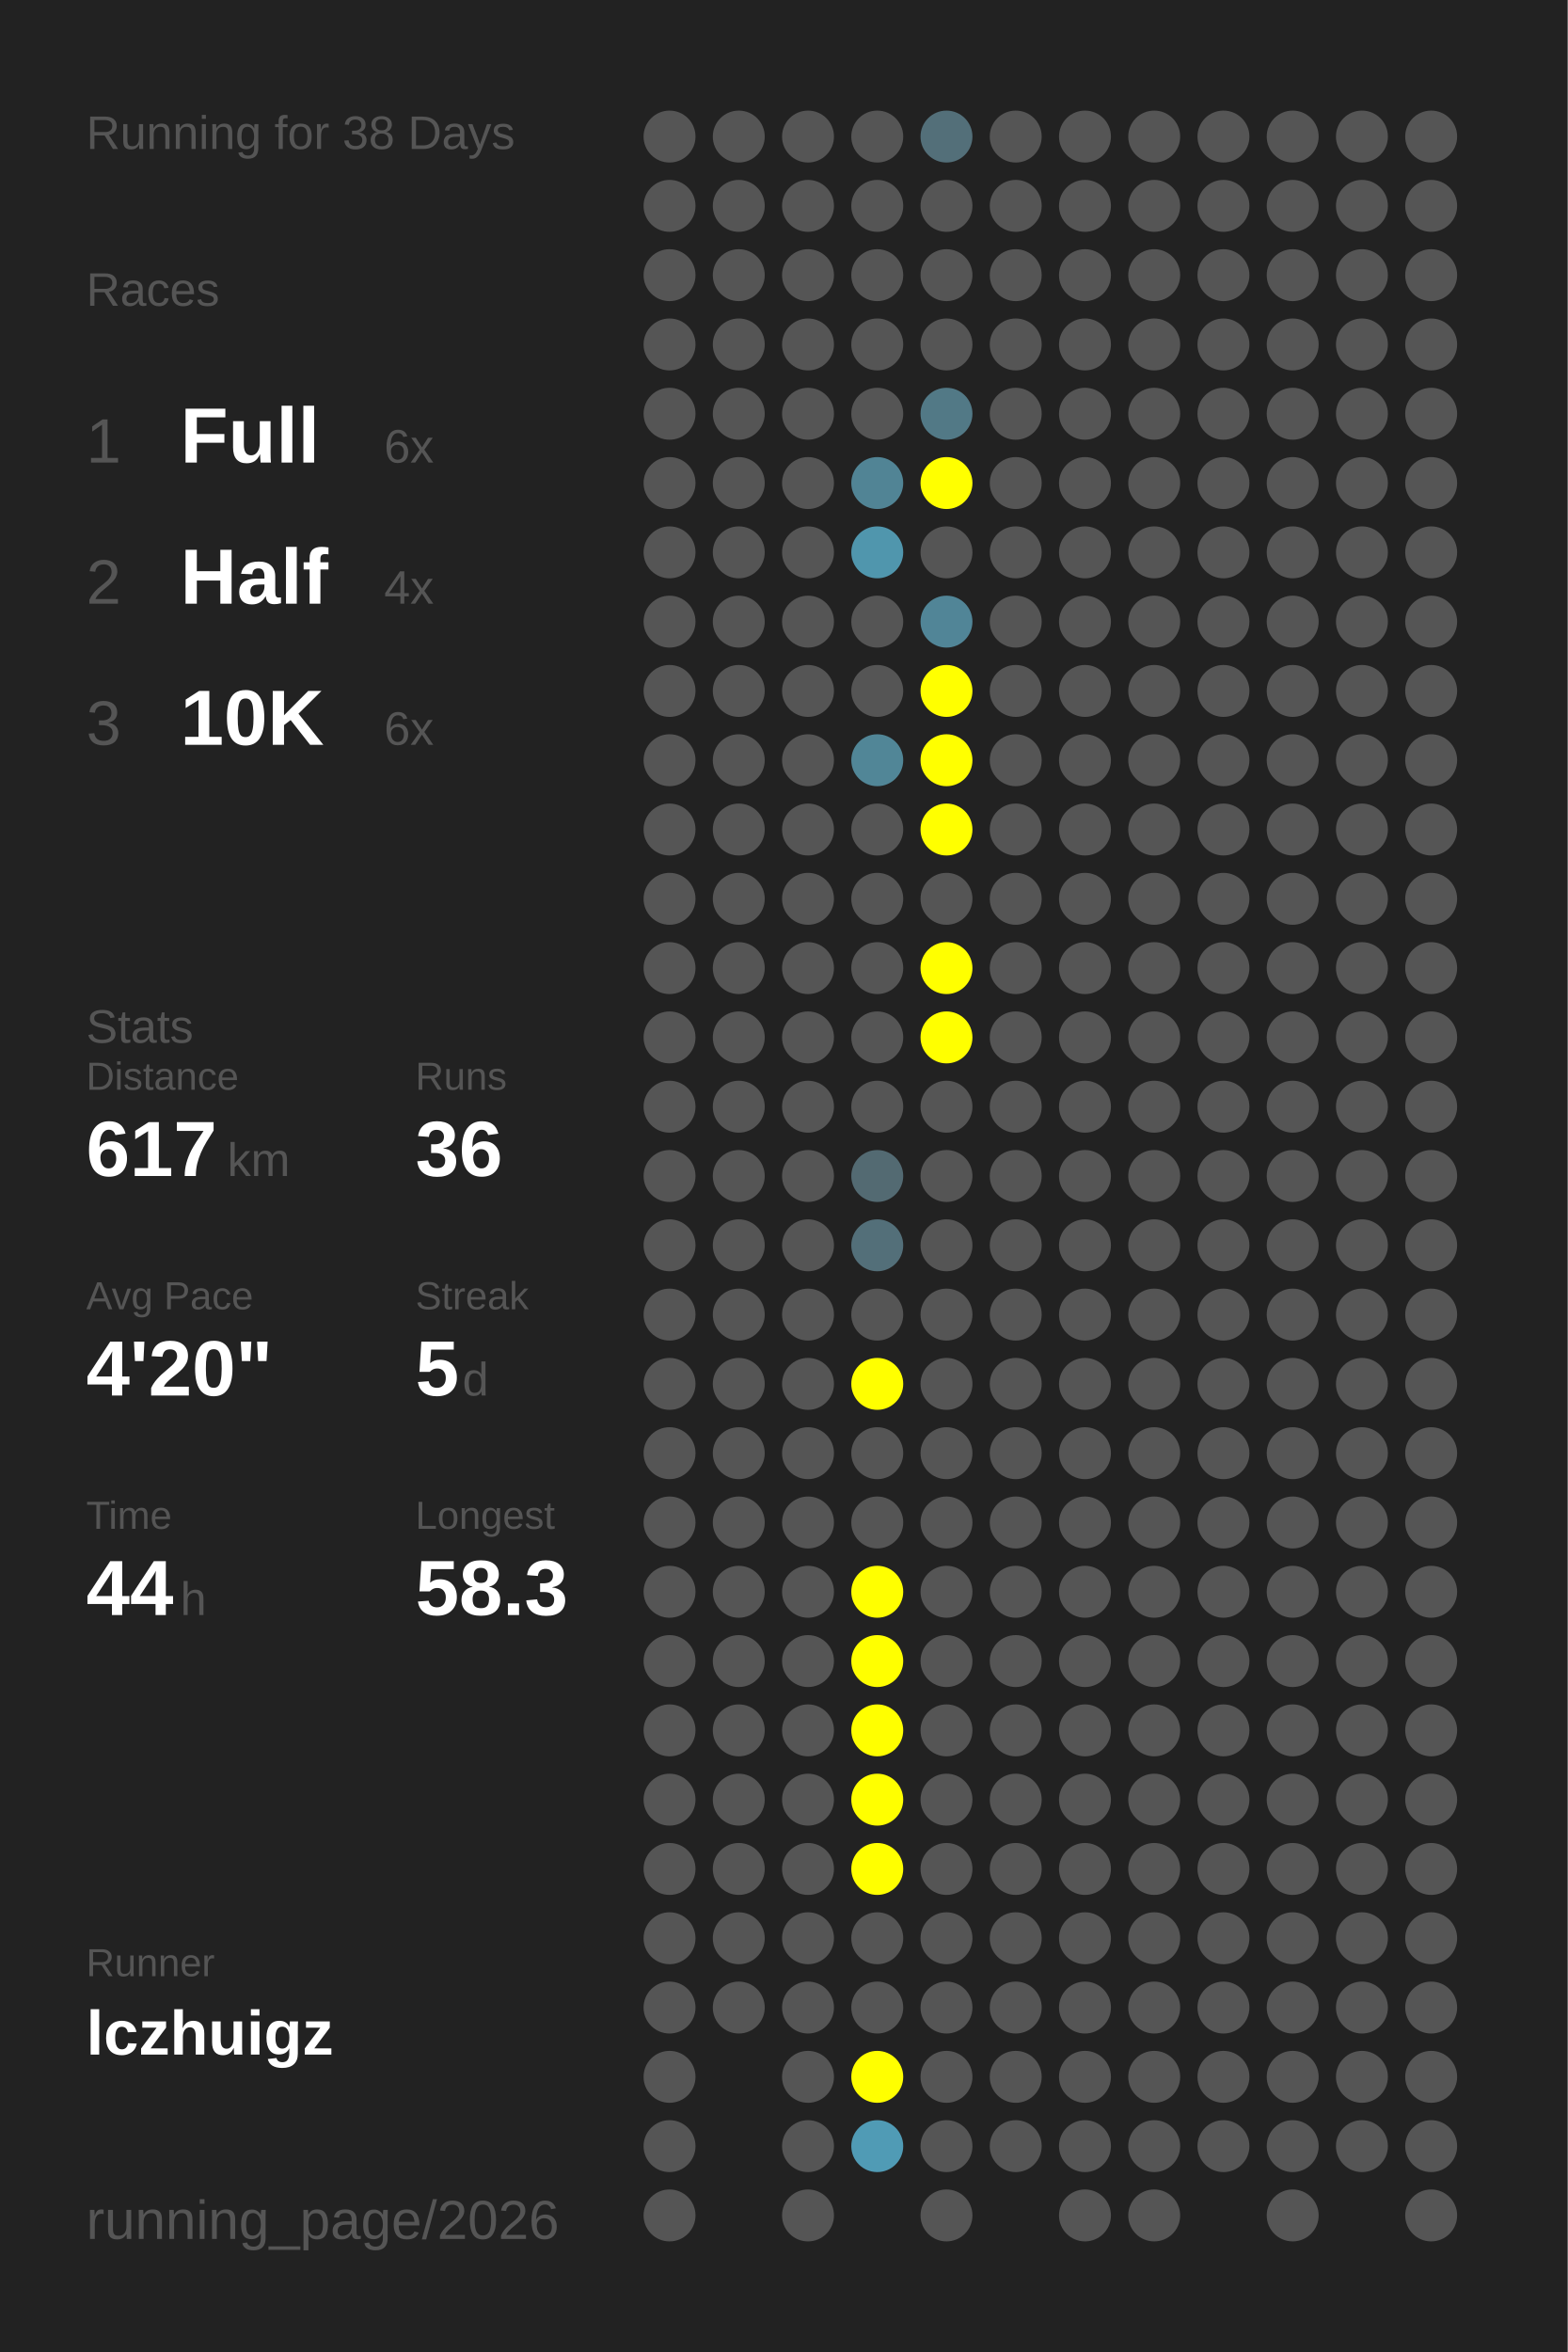
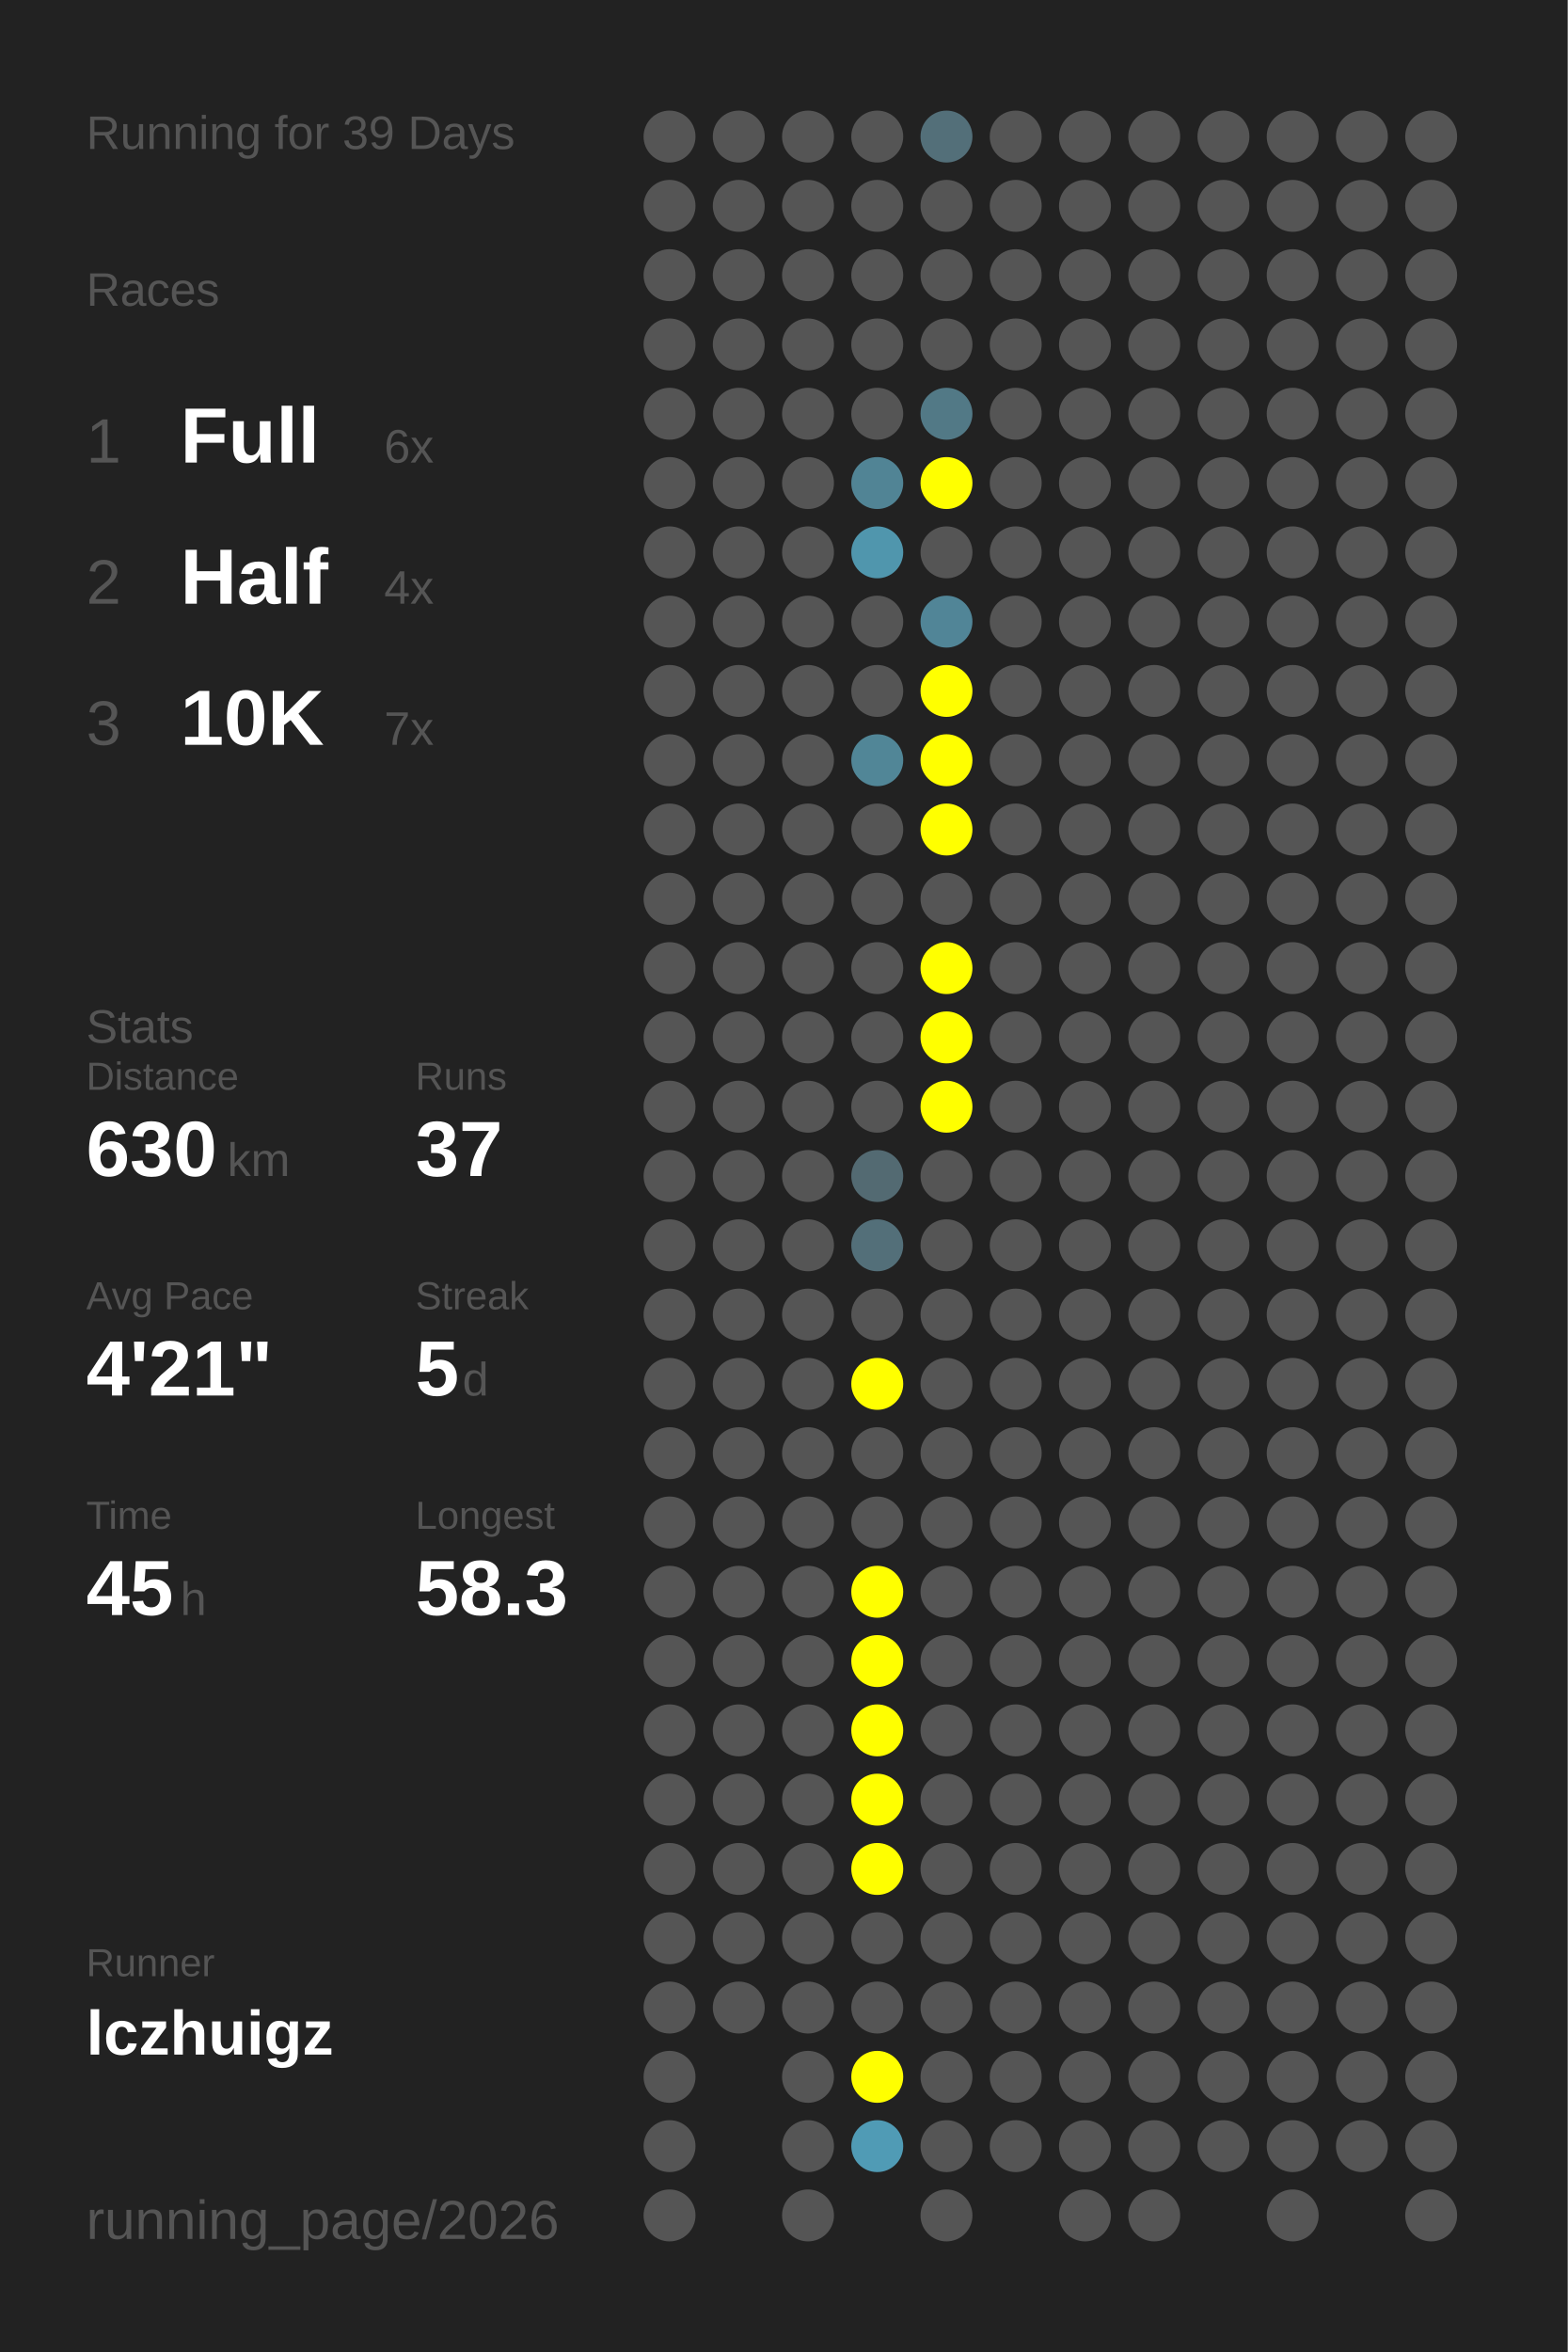
<svg xmlns="http://www.w3.org/2000/svg" baseProfile="full" height="300mm" version="1.1" viewBox="0,0,200,300" width="200mm">
  <defs />
  <rect fill="#222222" height="300" width="200" x="0" y="0" />
-   <text fill="#555555" style="font-size:6px; font-family:Arial;" x="11" y="19">Running for 38 Days</text>
+   <text fill="#555555" style="font-size:6px; font-family:Arial;" x="11" y="19">Running for 39 Days</text>
  <text fill="#555555" style="font-size:6px; font-family:Arial;" x="11" y="39">Races</text>
  <text fill="#555555" style="font-size:8px; font-family:Arial;" x="11" y="59">1</text>
  <text fill="#FFFFFF" style="font-size:10px; font-family:Arial; font-weight:bold;" x="23" y="59">Full</text>
  <text fill="#555555" style="font-size:6px; font-family:Arial;" x="49" y="59">6x</text>
  <text fill="#555555" style="font-size:8px; font-family:Arial;" x="11" y="77">2</text>
  <text fill="#FFFFFF" style="font-size:10px; font-family:Arial; font-weight:bold;" x="23" y="77">Half</text>
  <text fill="#555555" style="font-size:6px; font-family:Arial;" x="49" y="77">4x</text>
  <text fill="#555555" style="font-size:8px; font-family:Arial;" x="11" y="95">3</text>
  <text fill="#FFFFFF" style="font-size:10px; font-family:Arial; font-weight:bold;" x="23" y="95">10K</text>
-   <text fill="#555555" style="font-size:6px; font-family:Arial;" x="49" y="95">6x</text>
+   <text fill="#555555" style="font-size:6px; font-family:Arial;" x="49" y="95">7x</text>
  <text fill="#555555" style="font-size:6px; font-family:Arial;" x="11" y="133">Stats</text>
  <text fill="#555555" style="font-size:5px; font-family:Arial;" x="11" y="139">Distance</text>
-   <text fill="#FFFFFF" style="font-size:10px; font-family:Arial; font-weight:bold;" x="11" y="150">617</text>
+   <text fill="#FFFFFF" style="font-size:10px; font-family:Arial; font-weight:bold;" x="11" y="150">630</text>
  <text fill="#555555" style="font-size:6px; font-family:Arial;" x="29" y="150">km</text>
  <text fill="#555555" style="font-size:5px; font-family:Arial;" x="53" y="139">Runs</text>
-   <text fill="#FFFFFF" style="font-size:10px; font-family:Arial; font-weight:bold;" x="53" y="150">36</text>
+   <text fill="#FFFFFF" style="font-size:10px; font-family:Arial; font-weight:bold;" x="53" y="150">37</text>
  <text fill="#555555" style="font-size:5px; font-family:Arial;" x="11" y="167">Avg Pace</text>
-   <text fill="#FFFFFF" style="font-size:10px; font-family:Arial; font-weight:bold;" x="11" y="178">4'20"</text>
+   <text fill="#FFFFFF" style="font-size:10px; font-family:Arial; font-weight:bold;" x="11" y="178">4'21"</text>
  <text fill="#555555" style="font-size:5px; font-family:Arial;" x="53" y="167">Streak</text>
  <text fill="#FFFFFF" style="font-size:10px; font-family:Arial; font-weight:bold;" x="53" y="178">5</text>
  <text fill="#555555" style="font-size:6px; font-family:Arial;" x="59" y="178">d</text>
  <text fill="#555555" style="font-size:5px; font-family:Arial;" x="11" y="195">Time</text>
-   <text fill="#FFFFFF" style="font-size:10px; font-family:Arial; font-weight:bold;" x="11" y="206">44</text>
+   <text fill="#FFFFFF" style="font-size:10px; font-family:Arial; font-weight:bold;" x="11" y="206">45</text>
  <text fill="#555555" style="font-size:6px; font-family:Arial;" x="23" y="206">h</text>
  <text fill="#555555" style="font-size:5px; font-family:Arial;" x="53" y="195">Longest</text>
  <text fill="#FFFFFF" style="font-size:10px; font-family:Arial; font-weight:bold;" x="53" y="206">58.3</text>
  <text fill="#555555" style="font-size:5px; font-family:Arial;" x="11" y="252.065">Runner</text>
  <text fill="#FFFFFF" style="font-size:8px; font-family:Arial; font-weight:bold;" x="11" y="262.065">lczhuigz</text>
  <text fill="#555555" style="font-size:7px; font-family:Arial;" x="11" y="285.581">running_page/2026</text>
  <circle cx="85.417" cy="17.419" fill="#555555" r="3.312" />
  <circle cx="85.417" cy="26.258" fill="#555555" r="3.312" />
  <circle cx="85.417" cy="35.097" fill="#555555" r="3.312" />
  <circle cx="85.417" cy="43.935" fill="#555555" r="3.312" />
  <circle cx="85.417" cy="52.774" fill="#555555" r="3.312" />
  <circle cx="85.417" cy="61.613" fill="#555555" r="3.312" />
  <circle cx="85.417" cy="70.452" fill="#555555" r="3.312" />
  <circle cx="85.417" cy="79.29" fill="#555555" r="3.312" />
  <circle cx="85.417" cy="88.129" fill="#555555" r="3.312" />
  <circle cx="85.417" cy="96.968" fill="#555555" r="3.312" />
  <circle cx="85.417" cy="105.806" fill="#555555" r="3.312" />
  <circle cx="85.417" cy="114.645" fill="#555555" r="3.312" />
  <circle cx="85.417" cy="123.484" fill="#555555" r="3.312" />
  <circle cx="85.417" cy="132.323" fill="#555555" r="3.312" />
  <circle cx="85.417" cy="141.161" fill="#555555" r="3.312" />
  <circle cx="85.417" cy="150" fill="#555555" r="3.312" />
  <circle cx="85.417" cy="158.839" fill="#555555" r="3.312" />
  <circle cx="85.417" cy="167.677" fill="#555555" r="3.312" />
  <circle cx="85.417" cy="176.516" fill="#555555" r="3.312" />
  <circle cx="85.417" cy="185.355" fill="#555555" r="3.312" />
  <circle cx="85.417" cy="194.194" fill="#555555" r="3.312" />
  <circle cx="85.417" cy="203.032" fill="#555555" r="3.312" />
  <circle cx="85.417" cy="211.871" fill="#555555" r="3.312" />
  <circle cx="85.417" cy="220.71" fill="#555555" r="3.312" />
  <circle cx="85.417" cy="229.548" fill="#555555" r="3.312" />
  <circle cx="85.417" cy="238.387" fill="#555555" r="3.312" />
  <circle cx="85.417" cy="247.226" fill="#555555" r="3.312" />
  <circle cx="85.417" cy="256.065" fill="#555555" r="3.312" />
  <circle cx="85.417" cy="264.903" fill="#555555" r="3.312" />
  <circle cx="85.417" cy="273.742" fill="#555555" r="3.312" />
  <circle cx="85.417" cy="282.581" fill="#555555" r="3.312" />
  <circle cx="94.25" cy="17.419" fill="#555555" r="3.312" />
  <circle cx="94.25" cy="26.258" fill="#555555" r="3.312" />
  <circle cx="94.25" cy="35.097" fill="#555555" r="3.312" />
  <circle cx="94.25" cy="43.935" fill="#555555" r="3.312" />
  <circle cx="94.25" cy="52.774" fill="#555555" r="3.312" />
  <circle cx="94.25" cy="61.613" fill="#555555" r="3.312" />
  <circle cx="94.25" cy="70.452" fill="#555555" r="3.312" />
  <circle cx="94.25" cy="79.29" fill="#555555" r="3.312" />
  <circle cx="94.25" cy="88.129" fill="#555555" r="3.312" />
  <circle cx="94.25" cy="96.968" fill="#555555" r="3.312" />
  <circle cx="94.25" cy="105.806" fill="#555555" r="3.312" />
  <circle cx="94.25" cy="114.645" fill="#555555" r="3.312" />
  <circle cx="94.25" cy="123.484" fill="#555555" r="3.312" />
  <circle cx="94.25" cy="132.323" fill="#555555" r="3.312" />
  <circle cx="94.25" cy="141.161" fill="#555555" r="3.312" />
  <circle cx="94.25" cy="150" fill="#555555" r="3.312" />
  <circle cx="94.25" cy="158.839" fill="#555555" r="3.312" />
  <circle cx="94.25" cy="167.677" fill="#555555" r="3.312" />
  <circle cx="94.25" cy="176.516" fill="#555555" r="3.312" />
  <circle cx="94.25" cy="185.355" fill="#555555" r="3.312" />
  <circle cx="94.25" cy="194.194" fill="#555555" r="3.312" />
  <circle cx="94.25" cy="203.032" fill="#555555" r="3.312" />
  <circle cx="94.25" cy="211.871" fill="#555555" r="3.312" />
  <circle cx="94.25" cy="220.71" fill="#555555" r="3.312" />
  <circle cx="94.25" cy="229.548" fill="#555555" r="3.312" />
  <circle cx="94.25" cy="238.387" fill="#555555" r="3.312" />
  <circle cx="94.25" cy="247.226" fill="#555555" r="3.312" />
  <circle cx="94.25" cy="256.065" fill="#555555" r="3.312" />
  <circle cx="103.083" cy="17.419" fill="#555555" r="3.312" />
  <circle cx="103.083" cy="26.258" fill="#555555" r="3.312" />
  <circle cx="103.083" cy="35.097" fill="#555555" r="3.312" />
  <circle cx="103.083" cy="43.935" fill="#555555" r="3.312" />
  <circle cx="103.083" cy="52.774" fill="#555555" r="3.312" />
  <circle cx="103.083" cy="61.613" fill="#555555" r="3.312" />
  <circle cx="103.083" cy="70.452" fill="#555555" r="3.312" />
  <circle cx="103.083" cy="79.29" fill="#555555" r="3.312" />
  <circle cx="103.083" cy="88.129" fill="#555555" r="3.312" />
  <circle cx="103.083" cy="96.968" fill="#555555" r="3.312" />
  <circle cx="103.083" cy="105.806" fill="#555555" r="3.312" />
  <circle cx="103.083" cy="114.645" fill="#555555" r="3.312" />
  <circle cx="103.083" cy="123.484" fill="#555555" r="3.312" />
  <circle cx="103.083" cy="132.323" fill="#555555" r="3.312" />
  <circle cx="103.083" cy="141.161" fill="#555555" r="3.312" />
  <circle cx="103.083" cy="150" fill="#555555" r="3.312" />
  <circle cx="103.083" cy="158.839" fill="#555555" r="3.312" />
  <circle cx="103.083" cy="167.677" fill="#555555" r="3.312" />
  <circle cx="103.083" cy="176.516" fill="#555555" r="3.312" />
  <circle cx="103.083" cy="185.355" fill="#555555" r="3.312" />
  <circle cx="103.083" cy="194.194" fill="#555555" r="3.312" />
  <circle cx="103.083" cy="203.032" fill="#555555" r="3.312" />
  <circle cx="103.083" cy="211.871" fill="#555555" r="3.312" />
  <circle cx="103.083" cy="220.71" fill="#555555" r="3.312" />
  <circle cx="103.083" cy="229.548" fill="#555555" r="3.312" />
  <circle cx="103.083" cy="238.387" fill="#555555" r="3.312" />
  <circle cx="103.083" cy="247.226" fill="#555555" r="3.312" />
  <circle cx="103.083" cy="256.065" fill="#555555" r="3.312" />
  <circle cx="103.083" cy="264.903" fill="#555555" r="3.312" />
  <circle cx="103.083" cy="273.742" fill="#555555" r="3.312" />
  <circle cx="103.083" cy="282.581" fill="#555555" r="3.312" />
  <circle cx="111.917" cy="17.419" fill="#555555" r="3.312" />
  <circle cx="111.917" cy="26.258" fill="#555555" r="3.312" />
  <circle cx="111.917" cy="35.097" fill="#555555" r="3.312" />
  <circle cx="111.917" cy="43.935" fill="#555555" r="3.312" />
  <circle cx="111.917" cy="52.774" fill="#555555" r="3.312" />
  <circle cx="111.917" cy="61.613" fill="#518495" r="3.312" />
  <circle cx="111.917" cy="70.452" fill="#5096ad" r="3.312" />
  <circle cx="111.917" cy="79.29" fill="#555555" r="3.312" />
  <circle cx="111.917" cy="88.129" fill="#555555" r="3.312" />
  <circle cx="111.917" cy="96.968" fill="#518697" r="3.312" />
  <circle cx="111.917" cy="105.806" fill="#555555" r="3.312" />
  <circle cx="111.917" cy="114.645" fill="#555555" r="3.312" />
  <circle cx="111.917" cy="123.484" fill="#555555" r="3.312" />
  <circle cx="111.917" cy="132.323" fill="#555555" r="3.312" />
  <circle cx="111.917" cy="141.161" fill="#555555" r="3.312" />
  <circle cx="111.917" cy="150" fill="#536a72" r="3.312" />
  <circle cx="111.917" cy="158.839" fill="#536f79" r="3.312" />
  <circle cx="111.917" cy="167.677" fill="#555555" r="3.312" />
  <circle cx="111.917" cy="176.516" fill="#FFFF00" r="3.312" />
  <circle cx="111.917" cy="185.355" fill="#555555" r="3.312" />
  <circle cx="111.917" cy="194.194" fill="#555555" r="3.312" />
  <circle cx="111.917" cy="203.032" fill="#FFFF00" r="3.312" />
  <circle cx="111.917" cy="211.871" fill="#FFFF00" r="3.312" />
  <circle cx="111.917" cy="220.71" fill="#FFFF00" r="3.312" />
  <circle cx="111.917" cy="229.548" fill="#FFFF00" r="3.312" />
  <circle cx="111.917" cy="238.387" fill="#FFFF00" r="3.312" />
  <circle cx="111.917" cy="247.226" fill="#555555" r="3.312" />
  <circle cx="111.917" cy="256.065" fill="#555555" r="3.312" />
  <circle cx="111.917" cy="264.903" fill="#FFFF00" r="3.312" />
  <circle cx="111.917" cy="273.742" fill="#509bb5" r="3.312" />
  <circle cx="120.75" cy="17.419" fill="#536f79" r="3.312" />
  <circle cx="120.75" cy="26.258" fill="#555555" r="3.312" />
  <circle cx="120.75" cy="35.097" fill="#555555" r="3.312" />
  <circle cx="120.75" cy="43.935" fill="#555555" r="3.312" />
  <circle cx="120.75" cy="52.774" fill="#527986" r="3.312" />
  <circle cx="120.75" cy="61.613" fill="#FFFF00" r="3.312" />
  <circle cx="120.75" cy="70.452" fill="#555555" r="3.312" />
  <circle cx="120.75" cy="79.29" fill="#518597" r="3.312" />
  <circle cx="120.75" cy="88.129" fill="#FFFF00" r="3.312" />
  <circle cx="120.75" cy="96.968" fill="#FFFF00" r="3.312" />
  <circle cx="120.75" cy="105.806" fill="#FFFF00" r="3.312" />
  <circle cx="120.75" cy="114.645" fill="#555555" r="3.312" />
  <circle cx="120.75" cy="123.484" fill="#FFFF00" r="3.312" />
  <circle cx="120.75" cy="132.323" fill="#FFFF00" r="3.312" />
-   <circle cx="120.75" cy="141.161" fill="#555555" r="3.312" />
+   <circle cx="120.75" cy="141.161" fill="#FFFF00" r="3.312" />
  <circle cx="120.75" cy="150" fill="#555555" r="3.312" />
  <circle cx="120.75" cy="158.839" fill="#555555" r="3.312" />
  <circle cx="120.75" cy="167.677" fill="#555555" r="3.312" />
  <circle cx="120.75" cy="176.516" fill="#555555" r="3.312" />
  <circle cx="120.75" cy="185.355" fill="#555555" r="3.312" />
  <circle cx="120.75" cy="194.194" fill="#555555" r="3.312" />
  <circle cx="120.75" cy="203.032" fill="#555555" r="3.312" />
  <circle cx="120.75" cy="211.871" fill="#555555" r="3.312" />
  <circle cx="120.75" cy="220.71" fill="#555555" r="3.312" />
  <circle cx="120.75" cy="229.548" fill="#555555" r="3.312" />
  <circle cx="120.75" cy="238.387" fill="#555555" r="3.312" />
  <circle cx="120.75" cy="247.226" fill="#555555" r="3.312" />
  <circle cx="120.75" cy="256.065" fill="#555555" r="3.312" />
  <circle cx="120.75" cy="264.903" fill="#555555" r="3.312" />
  <circle cx="120.75" cy="273.742" fill="#555555" r="3.312" />
  <circle cx="120.75" cy="282.581" fill="#555555" r="3.312" />
  <circle cx="129.583" cy="17.419" fill="#555555" r="3.312" />
  <circle cx="129.583" cy="26.258" fill="#555555" r="3.312" />
  <circle cx="129.583" cy="35.097" fill="#555555" r="3.312" />
  <circle cx="129.583" cy="43.935" fill="#555555" r="3.312" />
  <circle cx="129.583" cy="52.774" fill="#555555" r="3.312" />
  <circle cx="129.583" cy="61.613" fill="#555555" r="3.312" />
  <circle cx="129.583" cy="70.452" fill="#555555" r="3.312" />
  <circle cx="129.583" cy="79.29" fill="#555555" r="3.312" />
  <circle cx="129.583" cy="88.129" fill="#555555" r="3.312" />
  <circle cx="129.583" cy="96.968" fill="#555555" r="3.312" />
  <circle cx="129.583" cy="105.806" fill="#555555" r="3.312" />
  <circle cx="129.583" cy="114.645" fill="#555555" r="3.312" />
  <circle cx="129.583" cy="123.484" fill="#555555" r="3.312" />
  <circle cx="129.583" cy="132.323" fill="#555555" r="3.312" />
  <circle cx="129.583" cy="141.161" fill="#555555" r="3.312" />
  <circle cx="129.583" cy="150" fill="#555555" r="3.312" />
  <circle cx="129.583" cy="158.839" fill="#555555" r="3.312" />
  <circle cx="129.583" cy="167.677" fill="#555555" r="3.312" />
  <circle cx="129.583" cy="176.516" fill="#555555" r="3.312" />
  <circle cx="129.583" cy="185.355" fill="#555555" r="3.312" />
  <circle cx="129.583" cy="194.194" fill="#555555" r="3.312" />
  <circle cx="129.583" cy="203.032" fill="#555555" r="3.312" />
  <circle cx="129.583" cy="211.871" fill="#555555" r="3.312" />
  <circle cx="129.583" cy="220.71" fill="#555555" r="3.312" />
  <circle cx="129.583" cy="229.548" fill="#555555" r="3.312" />
  <circle cx="129.583" cy="238.387" fill="#555555" r="3.312" />
  <circle cx="129.583" cy="247.226" fill="#555555" r="3.312" />
  <circle cx="129.583" cy="256.065" fill="#555555" r="3.312" />
  <circle cx="129.583" cy="264.903" fill="#555555" r="3.312" />
  <circle cx="129.583" cy="273.742" fill="#555555" r="3.312" />
  <circle cx="138.417" cy="17.419" fill="#555555" r="3.312" />
  <circle cx="138.417" cy="26.258" fill="#555555" r="3.312" />
  <circle cx="138.417" cy="35.097" fill="#555555" r="3.312" />
  <circle cx="138.417" cy="43.935" fill="#555555" r="3.312" />
  <circle cx="138.417" cy="52.774" fill="#555555" r="3.312" />
  <circle cx="138.417" cy="61.613" fill="#555555" r="3.312" />
  <circle cx="138.417" cy="70.452" fill="#555555" r="3.312" />
  <circle cx="138.417" cy="79.29" fill="#555555" r="3.312" />
  <circle cx="138.417" cy="88.129" fill="#555555" r="3.312" />
  <circle cx="138.417" cy="96.968" fill="#555555" r="3.312" />
  <circle cx="138.417" cy="105.806" fill="#555555" r="3.312" />
  <circle cx="138.417" cy="114.645" fill="#555555" r="3.312" />
  <circle cx="138.417" cy="123.484" fill="#555555" r="3.312" />
  <circle cx="138.417" cy="132.323" fill="#555555" r="3.312" />
  <circle cx="138.417" cy="141.161" fill="#555555" r="3.312" />
  <circle cx="138.417" cy="150" fill="#555555" r="3.312" />
  <circle cx="138.417" cy="158.839" fill="#555555" r="3.312" />
  <circle cx="138.417" cy="167.677" fill="#555555" r="3.312" />
  <circle cx="138.417" cy="176.516" fill="#555555" r="3.312" />
  <circle cx="138.417" cy="185.355" fill="#555555" r="3.312" />
  <circle cx="138.417" cy="194.194" fill="#555555" r="3.312" />
  <circle cx="138.417" cy="203.032" fill="#555555" r="3.312" />
  <circle cx="138.417" cy="211.871" fill="#555555" r="3.312" />
  <circle cx="138.417" cy="220.71" fill="#555555" r="3.312" />
  <circle cx="138.417" cy="229.548" fill="#555555" r="3.312" />
  <circle cx="138.417" cy="238.387" fill="#555555" r="3.312" />
  <circle cx="138.417" cy="247.226" fill="#555555" r="3.312" />
  <circle cx="138.417" cy="256.065" fill="#555555" r="3.312" />
  <circle cx="138.417" cy="264.903" fill="#555555" r="3.312" />
  <circle cx="138.417" cy="273.742" fill="#555555" r="3.312" />
  <circle cx="138.417" cy="282.581" fill="#555555" r="3.312" />
  <circle cx="147.25" cy="17.419" fill="#555555" r="3.312" />
  <circle cx="147.25" cy="26.258" fill="#555555" r="3.312" />
  <circle cx="147.25" cy="35.097" fill="#555555" r="3.312" />
  <circle cx="147.25" cy="43.935" fill="#555555" r="3.312" />
  <circle cx="147.25" cy="52.774" fill="#555555" r="3.312" />
  <circle cx="147.25" cy="61.613" fill="#555555" r="3.312" />
  <circle cx="147.25" cy="70.452" fill="#555555" r="3.312" />
  <circle cx="147.25" cy="79.29" fill="#555555" r="3.312" />
  <circle cx="147.25" cy="88.129" fill="#555555" r="3.312" />
  <circle cx="147.25" cy="96.968" fill="#555555" r="3.312" />
  <circle cx="147.25" cy="105.806" fill="#555555" r="3.312" />
  <circle cx="147.25" cy="114.645" fill="#555555" r="3.312" />
  <circle cx="147.25" cy="123.484" fill="#555555" r="3.312" />
  <circle cx="147.25" cy="132.323" fill="#555555" r="3.312" />
  <circle cx="147.25" cy="141.161" fill="#555555" r="3.312" />
  <circle cx="147.25" cy="150" fill="#555555" r="3.312" />
  <circle cx="147.25" cy="158.839" fill="#555555" r="3.312" />
  <circle cx="147.25" cy="167.677" fill="#555555" r="3.312" />
  <circle cx="147.25" cy="176.516" fill="#555555" r="3.312" />
  <circle cx="147.25" cy="185.355" fill="#555555" r="3.312" />
  <circle cx="147.25" cy="194.194" fill="#555555" r="3.312" />
  <circle cx="147.25" cy="203.032" fill="#555555" r="3.312" />
  <circle cx="147.25" cy="211.871" fill="#555555" r="3.312" />
  <circle cx="147.25" cy="220.71" fill="#555555" r="3.312" />
  <circle cx="147.25" cy="229.548" fill="#555555" r="3.312" />
  <circle cx="147.25" cy="238.387" fill="#555555" r="3.312" />
  <circle cx="147.25" cy="247.226" fill="#555555" r="3.312" />
  <circle cx="147.25" cy="256.065" fill="#555555" r="3.312" />
  <circle cx="147.25" cy="264.903" fill="#555555" r="3.312" />
  <circle cx="147.25" cy="273.742" fill="#555555" r="3.312" />
  <circle cx="147.25" cy="282.581" fill="#555555" r="3.312" />
  <circle cx="156.083" cy="17.419" fill="#555555" r="3.312" />
  <circle cx="156.083" cy="26.258" fill="#555555" r="3.312" />
  <circle cx="156.083" cy="35.097" fill="#555555" r="3.312" />
  <circle cx="156.083" cy="43.935" fill="#555555" r="3.312" />
  <circle cx="156.083" cy="52.774" fill="#555555" r="3.312" />
  <circle cx="156.083" cy="61.613" fill="#555555" r="3.312" />
  <circle cx="156.083" cy="70.452" fill="#555555" r="3.312" />
  <circle cx="156.083" cy="79.29" fill="#555555" r="3.312" />
  <circle cx="156.083" cy="88.129" fill="#555555" r="3.312" />
  <circle cx="156.083" cy="96.968" fill="#555555" r="3.312" />
  <circle cx="156.083" cy="105.806" fill="#555555" r="3.312" />
  <circle cx="156.083" cy="114.645" fill="#555555" r="3.312" />
  <circle cx="156.083" cy="123.484" fill="#555555" r="3.312" />
  <circle cx="156.083" cy="132.323" fill="#555555" r="3.312" />
  <circle cx="156.083" cy="141.161" fill="#555555" r="3.312" />
  <circle cx="156.083" cy="150" fill="#555555" r="3.312" />
  <circle cx="156.083" cy="158.839" fill="#555555" r="3.312" />
  <circle cx="156.083" cy="167.677" fill="#555555" r="3.312" />
  <circle cx="156.083" cy="176.516" fill="#555555" r="3.312" />
  <circle cx="156.083" cy="185.355" fill="#555555" r="3.312" />
  <circle cx="156.083" cy="194.194" fill="#555555" r="3.312" />
  <circle cx="156.083" cy="203.032" fill="#555555" r="3.312" />
  <circle cx="156.083" cy="211.871" fill="#555555" r="3.312" />
  <circle cx="156.083" cy="220.71" fill="#555555" r="3.312" />
  <circle cx="156.083" cy="229.548" fill="#555555" r="3.312" />
  <circle cx="156.083" cy="238.387" fill="#555555" r="3.312" />
  <circle cx="156.083" cy="247.226" fill="#555555" r="3.312" />
  <circle cx="156.083" cy="256.065" fill="#555555" r="3.312" />
  <circle cx="156.083" cy="264.903" fill="#555555" r="3.312" />
  <circle cx="156.083" cy="273.742" fill="#555555" r="3.312" />
  <circle cx="164.917" cy="17.419" fill="#555555" r="3.312" />
  <circle cx="164.917" cy="26.258" fill="#555555" r="3.312" />
  <circle cx="164.917" cy="35.097" fill="#555555" r="3.312" />
  <circle cx="164.917" cy="43.935" fill="#555555" r="3.312" />
  <circle cx="164.917" cy="52.774" fill="#555555" r="3.312" />
  <circle cx="164.917" cy="61.613" fill="#555555" r="3.312" />
  <circle cx="164.917" cy="70.452" fill="#555555" r="3.312" />
  <circle cx="164.917" cy="79.29" fill="#555555" r="3.312" />
  <circle cx="164.917" cy="88.129" fill="#555555" r="3.312" />
  <circle cx="164.917" cy="96.968" fill="#555555" r="3.312" />
  <circle cx="164.917" cy="105.806" fill="#555555" r="3.312" />
  <circle cx="164.917" cy="114.645" fill="#555555" r="3.312" />
  <circle cx="164.917" cy="123.484" fill="#555555" r="3.312" />
  <circle cx="164.917" cy="132.323" fill="#555555" r="3.312" />
  <circle cx="164.917" cy="141.161" fill="#555555" r="3.312" />
  <circle cx="164.917" cy="150" fill="#555555" r="3.312" />
  <circle cx="164.917" cy="158.839" fill="#555555" r="3.312" />
  <circle cx="164.917" cy="167.677" fill="#555555" r="3.312" />
  <circle cx="164.917" cy="176.516" fill="#555555" r="3.312" />
  <circle cx="164.917" cy="185.355" fill="#555555" r="3.312" />
  <circle cx="164.917" cy="194.194" fill="#555555" r="3.312" />
  <circle cx="164.917" cy="203.032" fill="#555555" r="3.312" />
  <circle cx="164.917" cy="211.871" fill="#555555" r="3.312" />
  <circle cx="164.917" cy="220.71" fill="#555555" r="3.312" />
  <circle cx="164.917" cy="229.548" fill="#555555" r="3.312" />
  <circle cx="164.917" cy="238.387" fill="#555555" r="3.312" />
  <circle cx="164.917" cy="247.226" fill="#555555" r="3.312" />
  <circle cx="164.917" cy="256.065" fill="#555555" r="3.312" />
  <circle cx="164.917" cy="264.903" fill="#555555" r="3.312" />
  <circle cx="164.917" cy="273.742" fill="#555555" r="3.312" />
  <circle cx="164.917" cy="282.581" fill="#555555" r="3.312" />
  <circle cx="173.75" cy="17.419" fill="#555555" r="3.312" />
  <circle cx="173.75" cy="26.258" fill="#555555" r="3.312" />
  <circle cx="173.75" cy="35.097" fill="#555555" r="3.312" />
  <circle cx="173.75" cy="43.935" fill="#555555" r="3.312" />
  <circle cx="173.75" cy="52.774" fill="#555555" r="3.312" />
  <circle cx="173.75" cy="61.613" fill="#555555" r="3.312" />
  <circle cx="173.75" cy="70.452" fill="#555555" r="3.312" />
  <circle cx="173.75" cy="79.29" fill="#555555" r="3.312" />
  <circle cx="173.75" cy="88.129" fill="#555555" r="3.312" />
  <circle cx="173.75" cy="96.968" fill="#555555" r="3.312" />
  <circle cx="173.75" cy="105.806" fill="#555555" r="3.312" />
  <circle cx="173.75" cy="114.645" fill="#555555" r="3.312" />
  <circle cx="173.75" cy="123.484" fill="#555555" r="3.312" />
  <circle cx="173.75" cy="132.323" fill="#555555" r="3.312" />
  <circle cx="173.75" cy="141.161" fill="#555555" r="3.312" />
  <circle cx="173.75" cy="150" fill="#555555" r="3.312" />
  <circle cx="173.75" cy="158.839" fill="#555555" r="3.312" />
  <circle cx="173.75" cy="167.677" fill="#555555" r="3.312" />
  <circle cx="173.75" cy="176.516" fill="#555555" r="3.312" />
  <circle cx="173.75" cy="185.355" fill="#555555" r="3.312" />
  <circle cx="173.75" cy="194.194" fill="#555555" r="3.312" />
  <circle cx="173.75" cy="203.032" fill="#555555" r="3.312" />
  <circle cx="173.75" cy="211.871" fill="#555555" r="3.312" />
  <circle cx="173.75" cy="220.71" fill="#555555" r="3.312" />
  <circle cx="173.75" cy="229.548" fill="#555555" r="3.312" />
  <circle cx="173.75" cy="238.387" fill="#555555" r="3.312" />
  <circle cx="173.75" cy="247.226" fill="#555555" r="3.312" />
  <circle cx="173.75" cy="256.065" fill="#555555" r="3.312" />
  <circle cx="173.75" cy="264.903" fill="#555555" r="3.312" />
  <circle cx="173.75" cy="273.742" fill="#555555" r="3.312" />
  <circle cx="182.583" cy="17.419" fill="#555555" r="3.312" />
  <circle cx="182.583" cy="26.258" fill="#555555" r="3.312" />
  <circle cx="182.583" cy="35.097" fill="#555555" r="3.312" />
  <circle cx="182.583" cy="43.935" fill="#555555" r="3.312" />
  <circle cx="182.583" cy="52.774" fill="#555555" r="3.312" />
  <circle cx="182.583" cy="61.613" fill="#555555" r="3.312" />
  <circle cx="182.583" cy="70.452" fill="#555555" r="3.312" />
  <circle cx="182.583" cy="79.29" fill="#555555" r="3.312" />
  <circle cx="182.583" cy="88.129" fill="#555555" r="3.312" />
  <circle cx="182.583" cy="96.968" fill="#555555" r="3.312" />
  <circle cx="182.583" cy="105.806" fill="#555555" r="3.312" />
  <circle cx="182.583" cy="114.645" fill="#555555" r="3.312" />
  <circle cx="182.583" cy="123.484" fill="#555555" r="3.312" />
  <circle cx="182.583" cy="132.323" fill="#555555" r="3.312" />
  <circle cx="182.583" cy="141.161" fill="#555555" r="3.312" />
  <circle cx="182.583" cy="150" fill="#555555" r="3.312" />
  <circle cx="182.583" cy="158.839" fill="#555555" r="3.312" />
  <circle cx="182.583" cy="167.677" fill="#555555" r="3.312" />
  <circle cx="182.583" cy="176.516" fill="#555555" r="3.312" />
  <circle cx="182.583" cy="185.355" fill="#555555" r="3.312" />
  <circle cx="182.583" cy="194.194" fill="#555555" r="3.312" />
  <circle cx="182.583" cy="203.032" fill="#555555" r="3.312" />
  <circle cx="182.583" cy="211.871" fill="#555555" r="3.312" />
  <circle cx="182.583" cy="220.71" fill="#555555" r="3.312" />
  <circle cx="182.583" cy="229.548" fill="#555555" r="3.312" />
  <circle cx="182.583" cy="238.387" fill="#555555" r="3.312" />
  <circle cx="182.583" cy="247.226" fill="#555555" r="3.312" />
  <circle cx="182.583" cy="256.065" fill="#555555" r="3.312" />
  <circle cx="182.583" cy="264.903" fill="#555555" r="3.312" />
  <circle cx="182.583" cy="273.742" fill="#555555" r="3.312" />
  <circle cx="182.583" cy="282.581" fill="#555555" r="3.312" />
</svg>
